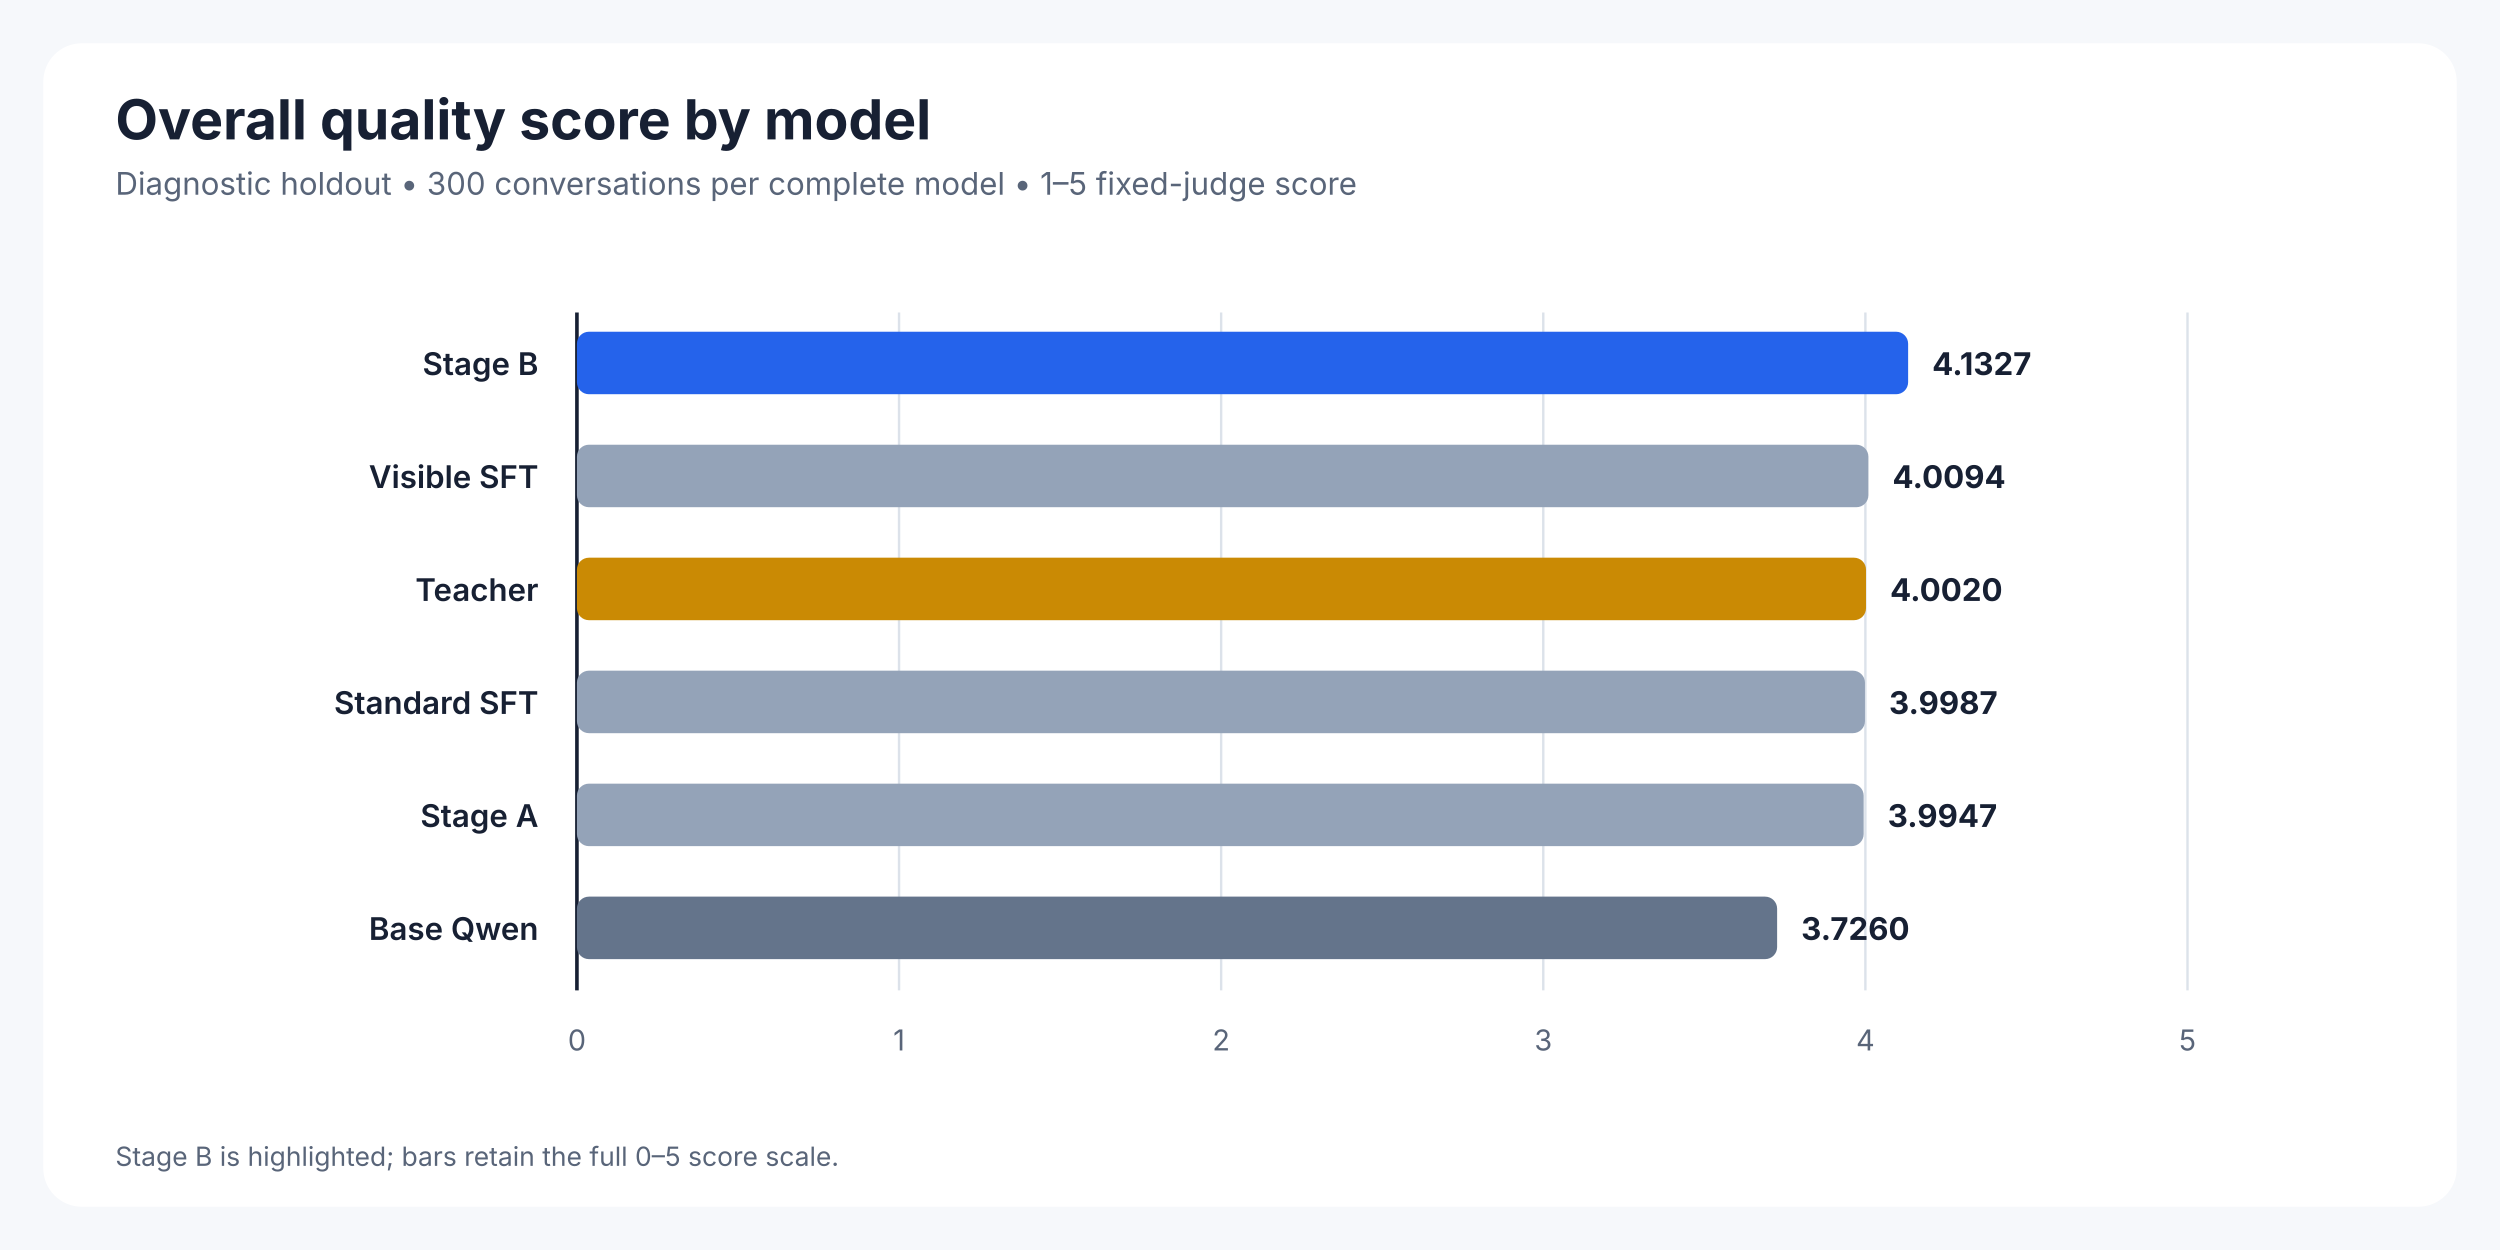
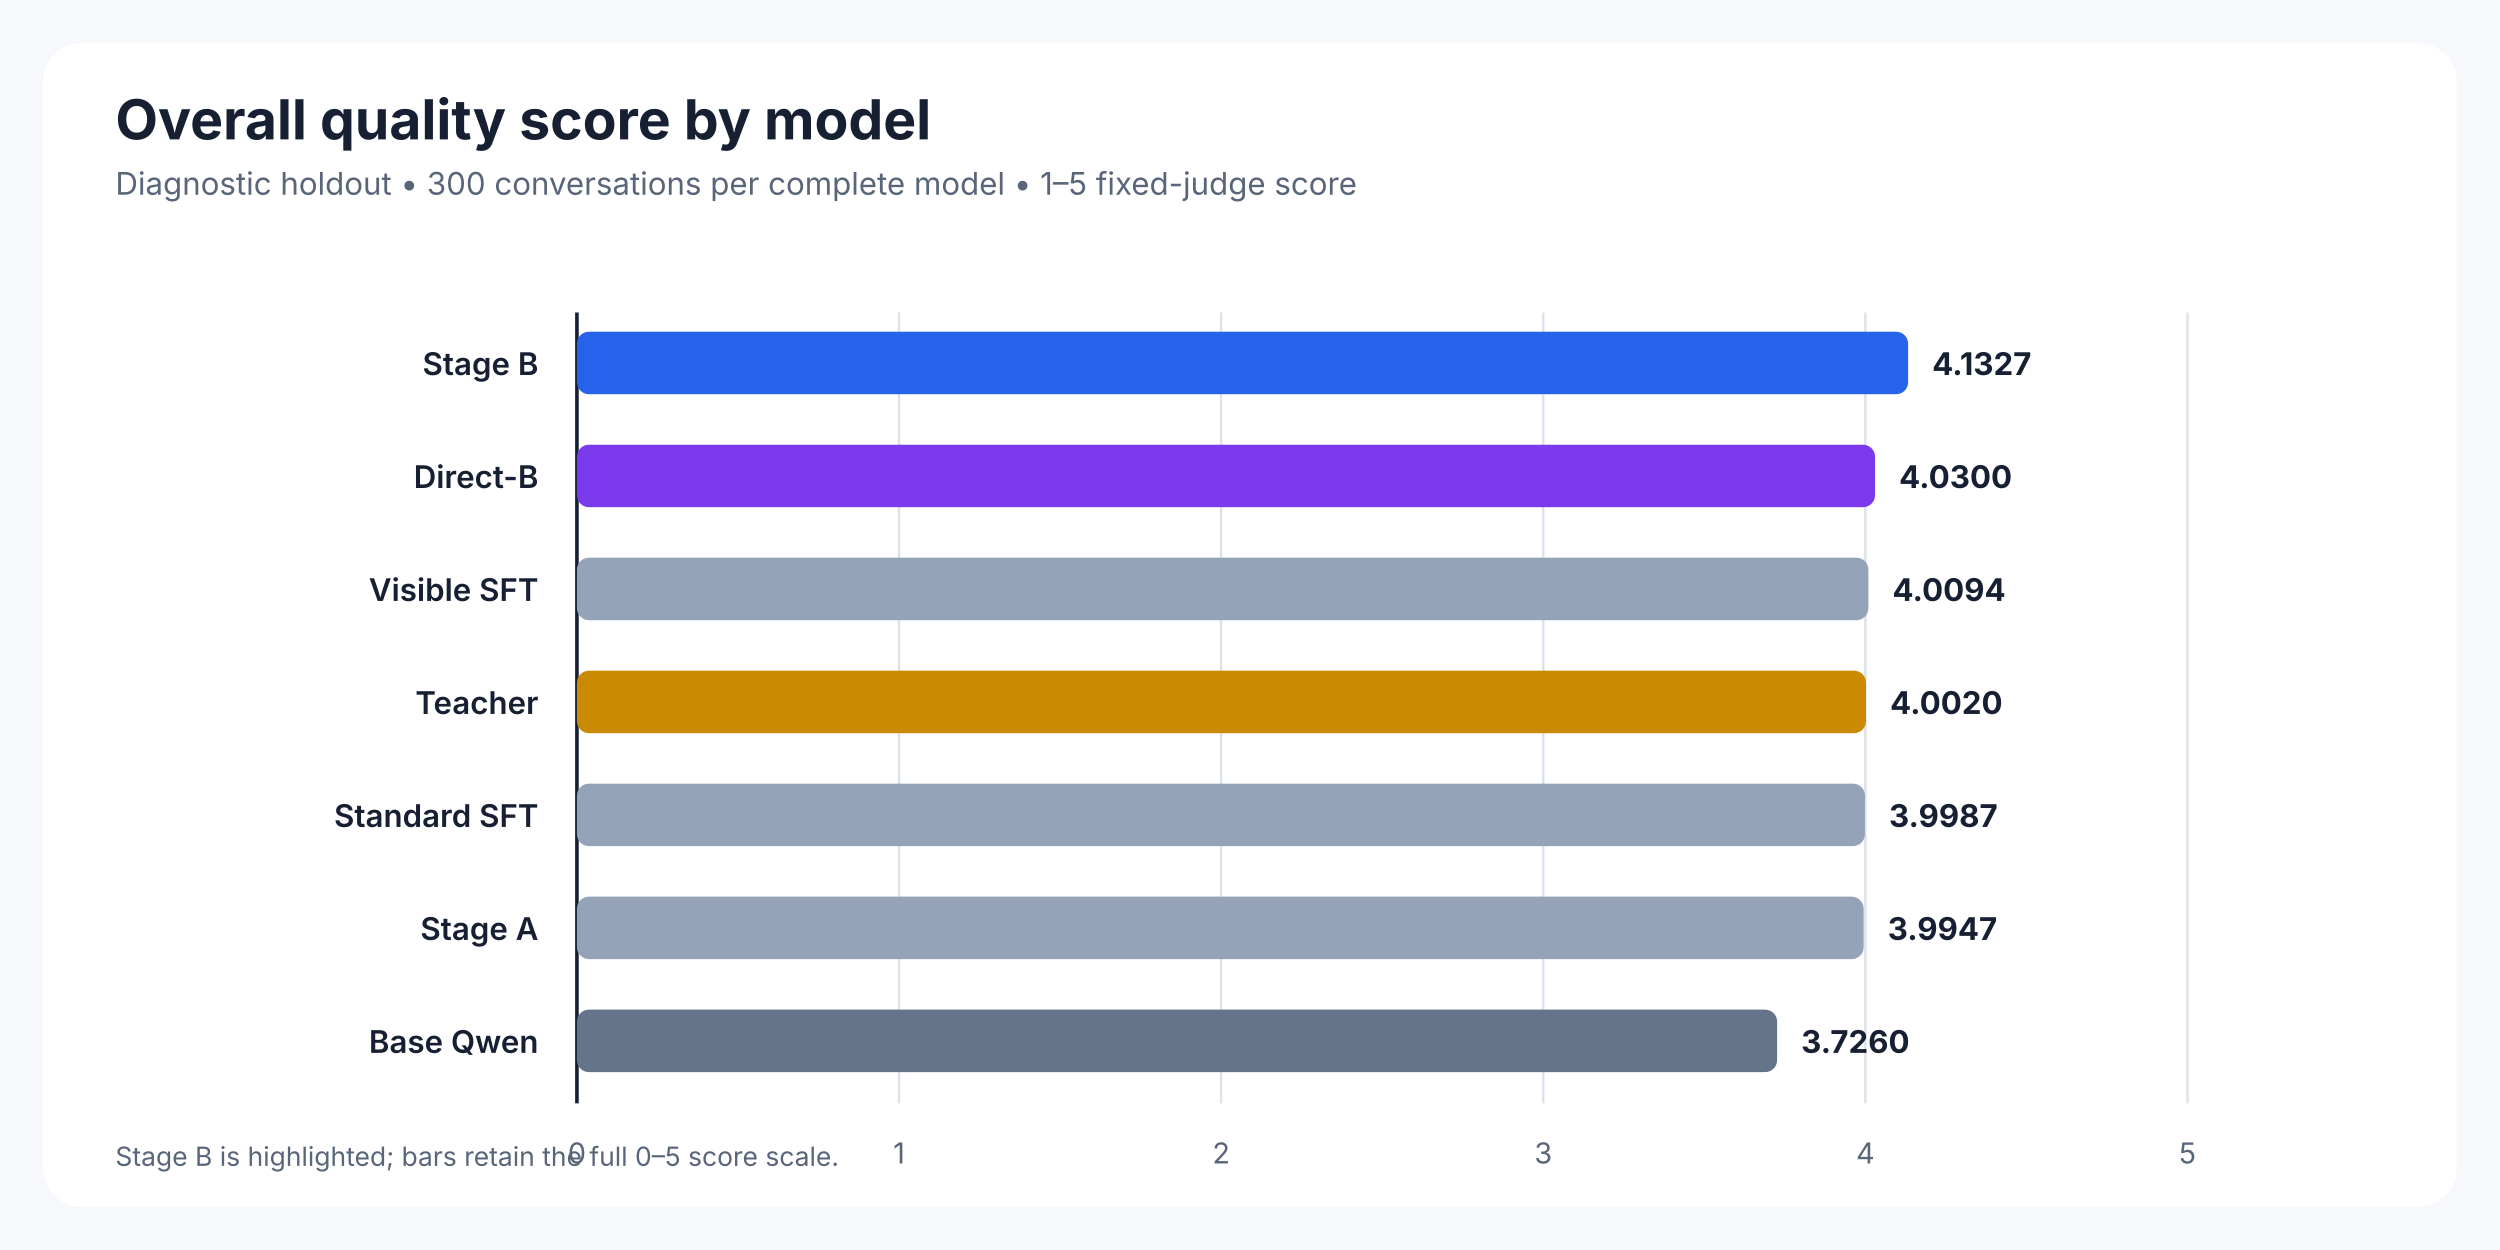
<svg xmlns="http://www.w3.org/2000/svg" width="1040" height="520" viewBox="0 0 1040 520" role="img" aria-labelledby="title desc">
  <style>
    text { font-family: Inter, Arial, sans-serif; fill: #172033; }
    .title { font-size: 23px; font-weight: 700; } .subtitle { font-size: 13px; fill: #596579; }
    .axis { font-size: 12px; fill: #596579; } .label { font-size: 13px; font-weight: 600; }
    .value { font-size: 13px; font-weight: 700; } .small { font-size: 11px; fill: #596579; }
  </style>
  <rect width="100%" height="100%" fill="#f6f8fb" />
  <rect x="18" y="18" width="1004" height="484" rx="16" fill="#ffffff" />
  <text x="48" y="58" class="title">Overall quality score by model</text>
  <text x="48" y="81" class="subtitle">Diagnostic holdout • 300 conversations per complete model • 1–5 fixed-judge score</text>
-   <line x1="240" y1="130" x2="240" y2="412" stroke="#172033" stroke-width="1.5" />
-   <text x="240" y="437" text-anchor="middle" class="axis">0</text>
-   <line x1="374" y1="130" x2="374" y2="412" stroke="#dce2ea" stroke-width="1" />
-   <text x="374" y="437" text-anchor="middle" class="axis">1</text>
-   <line x1="508" y1="130" x2="508" y2="412" stroke="#dce2ea" stroke-width="1" />
-   <text x="508" y="437" text-anchor="middle" class="axis">2</text>
-   <line x1="642" y1="130" x2="642" y2="412" stroke="#dce2ea" stroke-width="1" />
-   <text x="642" y="437" text-anchor="middle" class="axis">3</text>
-   <line x1="776" y1="130" x2="776" y2="412" stroke="#dce2ea" stroke-width="1" />
-   <text x="776" y="437" text-anchor="middle" class="axis">4</text>
-   <line x1="910" y1="130" x2="910" y2="412" stroke="#dce2ea" stroke-width="1" />
-   <text x="910" y="437" text-anchor="middle" class="axis">5</text>
+   <line x1="240" y1="130" x2="240" y2="459" stroke="#172033" stroke-width="1.5" />
+   <text x="240" y="484" text-anchor="middle" class="axis">0</text>
+   <line x1="374" y1="130" x2="374" y2="459" stroke="#dce2ea" stroke-width="1" />
+   <text x="374" y="484" text-anchor="middle" class="axis">1</text>
+   <line x1="508" y1="130" x2="508" y2="459" stroke="#dce2ea" stroke-width="1" />
+   <text x="508" y="484" text-anchor="middle" class="axis">2</text>
+   <line x1="642" y1="130" x2="642" y2="459" stroke="#dce2ea" stroke-width="1" />
+   <text x="642" y="484" text-anchor="middle" class="axis">3</text>
+   <line x1="776" y1="130" x2="776" y2="459" stroke="#dce2ea" stroke-width="1" />
+   <text x="776" y="484" text-anchor="middle" class="axis">4</text>
+   <line x1="910" y1="130" x2="910" y2="459" stroke="#dce2ea" stroke-width="1" />
+   <text x="910" y="484" text-anchor="middle" class="axis">5</text>
  <text x="224" y="156" text-anchor="end" class="label">Stage B</text>
  <rect x="240" y="138" width="553.782" height="26" rx="5" fill="#2563eb" />
  <text x="803.782" y="156" class="value">4.1327</text>
-   <text x="224" y="203" text-anchor="end" class="label">Visible SFT</text>
-   <rect x="240" y="185" width="537.26" height="26" rx="5" fill="#94a3b8" />
-   <text x="787.26" y="203" class="value">4.0094</text>
-   <text x="224" y="250" text-anchor="end" class="label">Teacher</text>
-   <rect x="240" y="232" width="536.268" height="26" rx="5" fill="#ca8a04" />
-   <text x="786.268" y="250" class="value">4.0020</text>
-   <text x="224" y="297" text-anchor="end" class="label">Standard SFT</text>
-   <rect x="240" y="279" width="535.826" height="26" rx="5" fill="#94a3b8" />
-   <text x="785.826" y="297" class="value">3.9987</text>
-   <text x="224" y="344" text-anchor="end" class="label">Stage A</text>
-   <rect x="240" y="326" width="535.29" height="26" rx="5" fill="#94a3b8" />
-   <text x="785.29" y="344" class="value">3.9947</text>
-   <text x="224" y="391" text-anchor="end" class="label">Base Qwen</text>
-   <rect x="240" y="373" width="499.284" height="26" rx="5" fill="#64748b" />
-   <text x="749.284" y="391" class="value">3.7260</text>
+   <text x="224" y="203" text-anchor="end" class="label">Direct-B</text>
+   <rect x="240" y="185" width="540.02" height="26" rx="5" fill="#7c3aed" />
+   <text x="790.02" y="203" class="value">4.0300</text>
+   <text x="224" y="250" text-anchor="end" class="label">Visible SFT</text>
+   <rect x="240" y="232" width="537.26" height="26" rx="5" fill="#94a3b8" />
+   <text x="787.26" y="250" class="value">4.0094</text>
+   <text x="224" y="297" text-anchor="end" class="label">Teacher</text>
+   <rect x="240" y="279" width="536.268" height="26" rx="5" fill="#ca8a04" />
+   <text x="786.268" y="297" class="value">4.0020</text>
+   <text x="224" y="344" text-anchor="end" class="label">Standard SFT</text>
+   <rect x="240" y="326" width="535.826" height="26" rx="5" fill="#94a3b8" />
+   <text x="785.826" y="344" class="value">3.9987</text>
+   <text x="224" y="391" text-anchor="end" class="label">Stage A</text>
+   <rect x="240" y="373" width="535.29" height="26" rx="5" fill="#94a3b8" />
+   <text x="785.29" y="391" class="value">3.9947</text>
+   <text x="224" y="438" text-anchor="end" class="label">Base Qwen</text>
+   <rect x="240" y="420" width="499.284" height="26" rx="5" fill="#64748b" />
+   <text x="749.284" y="438" class="value">3.7260</text>
  <text x="48" y="485" class="small">Stage B is highlighted; bars retain the full 0–5 score scale.</text>
</svg>
